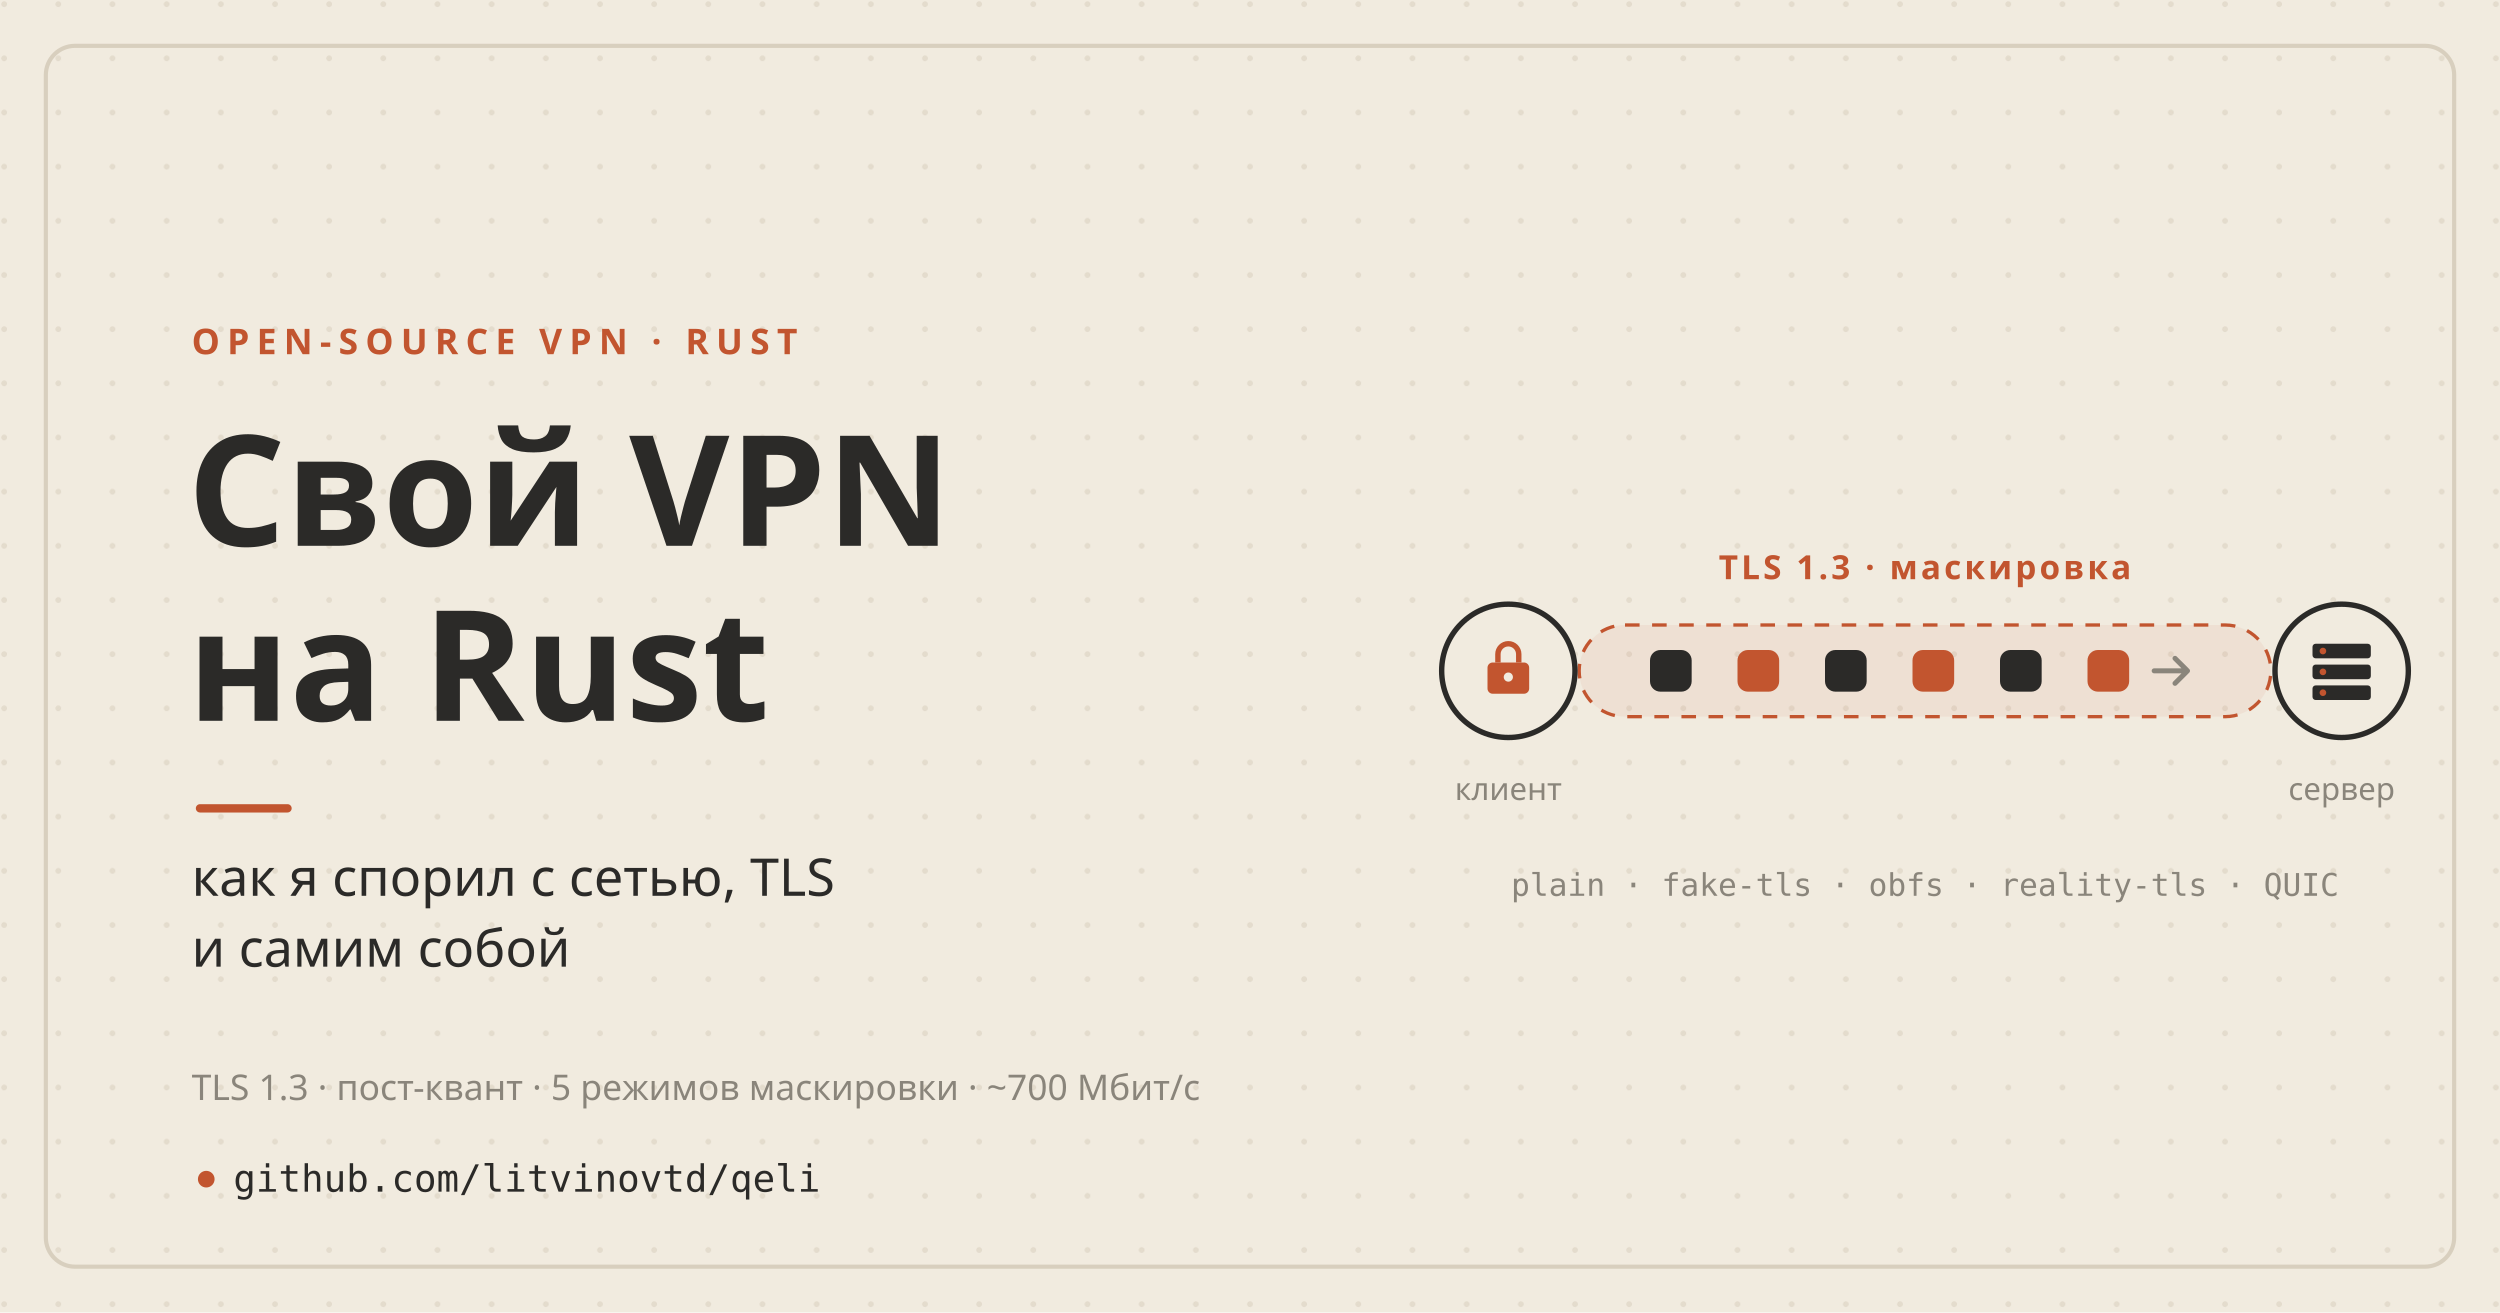
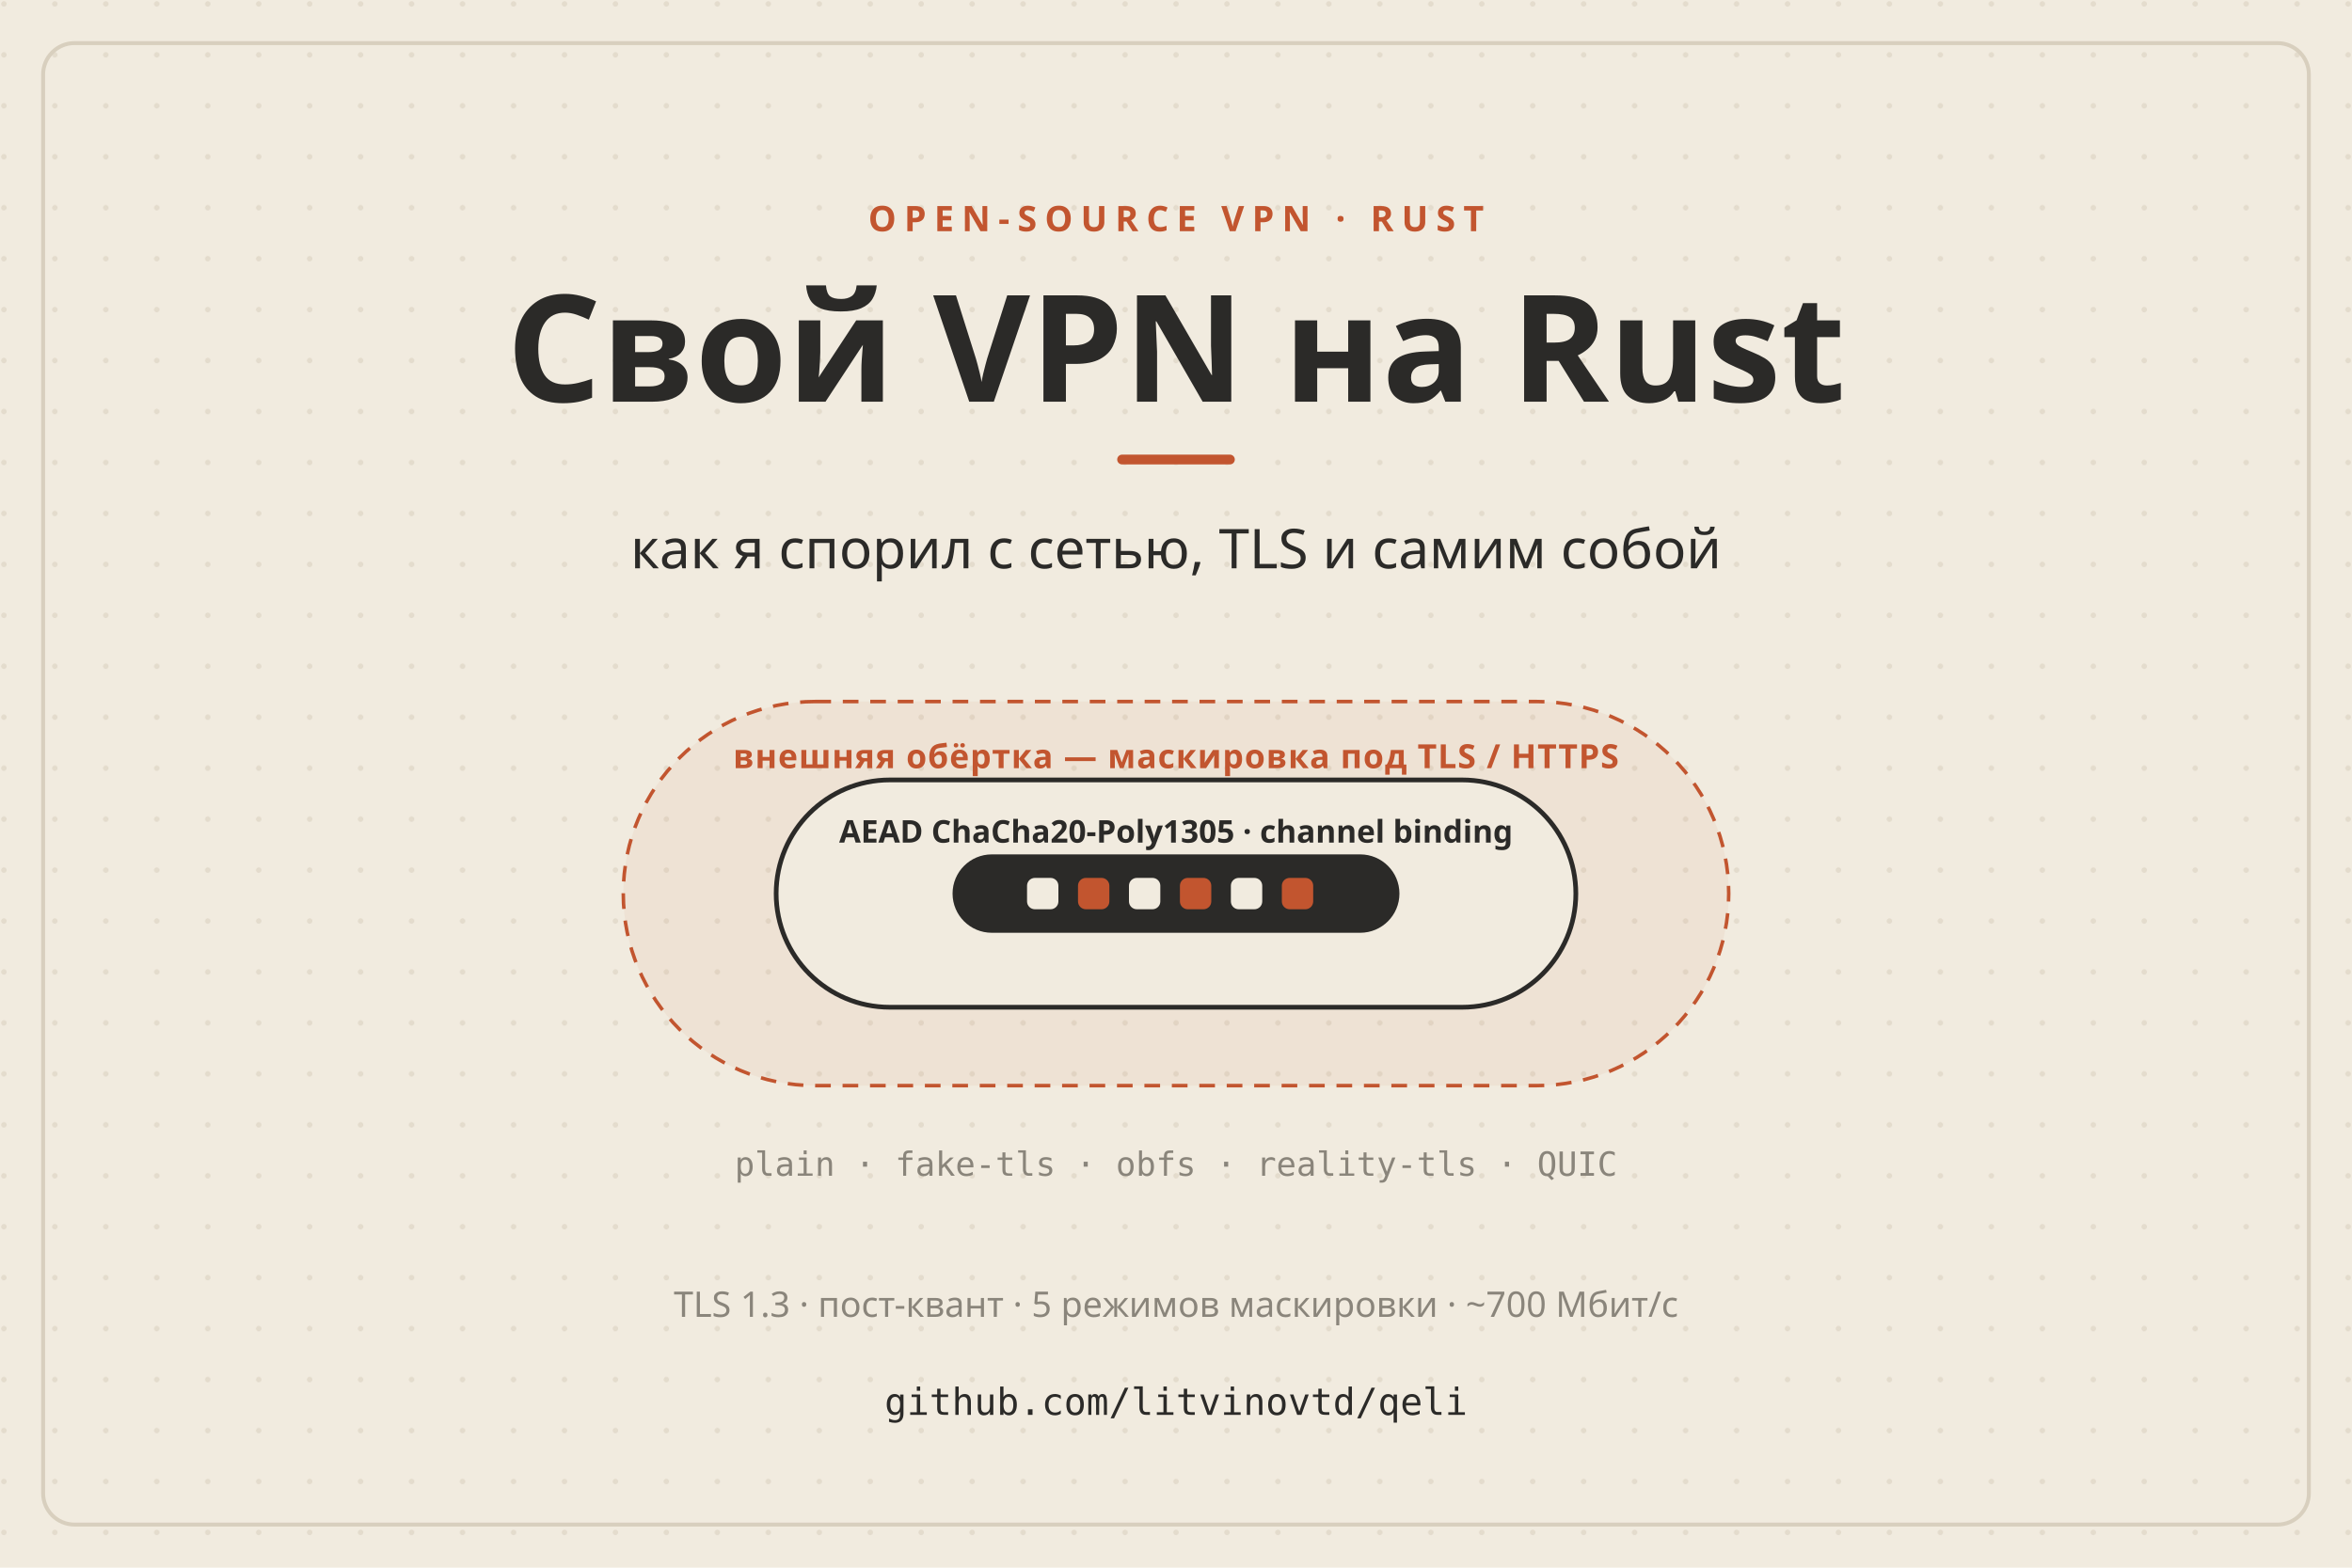
- <svg xmlns="http://www.w3.org/2000/svg" width="1200" height="630" viewBox="0 0 1200 630">
+ <svg xmlns="http://www.w3.org/2000/svg" width="1200" height="800" viewBox="0 0 1200 800">
  <defs>
    <pattern id="dots" width="26" height="26" patternUnits="userSpaceOnUse">
      <circle cx="2" cy="2" r="1.4" fill="#D8CFBE" opacity="0.55" />
    </pattern>
-     <linearGradient id="fade" x1="0" y1="0" x2="1" y2="0">
-       <stop offset="0" stop-color="#C2552F" />
-       <stop offset="1" stop-color="#C2552F" stop-opacity="0.25" />
-     </linearGradient>
  </defs>
-   <rect width="1200" height="630" fill="#F1EBDF" />
-   <rect width="1200" height="630" fill="url(#dots)" />
-   <rect x="22" y="22" width="1156" height="586" rx="14" fill="none" stroke="#D8CFBE" stroke-width="2" />
-   <text x="92" y="170" font-family="'Segoe UI',system-ui,sans-serif" font-size="17" font-weight="700" letter-spacing="3.5" fill="#C2552F">OPEN-SOURCE VPN · RUST</text>
-   <text x="90" y="262" font-family="'Segoe UI',system-ui,sans-serif" font-size="74" font-weight="800" fill="#2B2A28">Свой VPN</text>
-   <text x="90" y="346" font-family="'Segoe UI',system-ui,sans-serif" font-size="74" font-weight="800" fill="#2B2A28">на Rust</text>
-   <rect x="94" y="386" width="46" height="4" rx="2" fill="#C2552F" />
-   <text x="92" y="430" font-family="'Segoe UI',system-ui,sans-serif" font-size="25" font-weight="500" fill="#2B2A28">как я спорил с сетью, TLS</text>
-   <text x="92" y="464" font-family="'Segoe UI',system-ui,sans-serif" font-size="25" font-weight="500" fill="#2B2A28">и самим собой</text>
-   <text x="92" y="528" font-family="'Segoe UI',system-ui,sans-serif" font-size="17" fill="#8A857B">TLS 1.3 · пост-квант · 5 режимов маскировки · ~700 Мбит/с</text>
-   <circle cx="99" cy="566" r="4" fill="#C2552F" />
-   <text x="112" y="572" font-family="'Consolas','SF Mono',monospace" font-size="18" fill="#2B2A28">github.com/litvinovtd/qeli</text>
-   <g>
-     <rect x="758" y="300" width="332" height="44" rx="22" fill="#C2552F" fill-opacity="0.07" stroke="#C2552F" stroke-width="1.6" stroke-dasharray="7 6" />
-     <text x="924" y="278" text-anchor="middle" font-family="'Segoe UI',system-ui,sans-serif" font-size="16" font-weight="700" letter-spacing="1.5" fill="#C2552F">TLS 1.3 · маскировка</text>
-     <rect x="792" y="312" width="20" height="20" rx="5" fill="#2B2A28" />
-     <rect x="834" y="312" width="20" height="20" rx="5" fill="#C2552F" />
-     <rect x="876" y="312" width="20" height="20" rx="5" fill="#2B2A28" />
-     <rect x="918" y="312" width="20" height="20" rx="5" fill="#C2552F" />
-     <rect x="960" y="312" width="20" height="20" rx="5" fill="#2B2A28" />
-     <rect x="1002" y="312" width="20" height="20" rx="5" fill="#C2552F" />
-     <path d="M1034 322 l16 0 m-6 -6 l6 6 l-6 6" fill="none" stroke="#8A857B" stroke-width="2.4" stroke-linecap="round" stroke-linejoin="round" />
-     <circle cx="724" cy="322" r="32" fill="#F1EBDF" stroke="#2B2A28" stroke-width="2.6" />
-     <path d="M719 318 v-4 a5 5 0 0 1 10 0 v4" fill="none" stroke="#C2552F" stroke-width="2.6" />
-     <rect x="714" y="318" width="20" height="15" rx="2.5" fill="#C2552F" />
-     <circle cx="724" cy="325" r="2.2" fill="#F1EBDF" />
-     <text x="724" y="384" text-anchor="middle" font-family="'Segoe UI',system-ui,sans-serif" font-size="15" fill="#8A857B">клиент</text>
-     <circle cx="1124" cy="322" r="32" fill="#F1EBDF" stroke="#2B2A28" stroke-width="2.6" />
-     <rect x="1110" y="309" width="28" height="7" rx="1.5" fill="#2B2A28" />
-     <rect x="1110" y="319" width="28" height="7" rx="1.5" fill="#2B2A28" />
-     <rect x="1110" y="329" width="28" height="7" rx="1.5" fill="#2B2A28" />
-     <circle cx="1115" cy="312.5" r="1.6" fill="#C2552F" />
-     <circle cx="1115" cy="322.5" r="1.6" fill="#C2552F" />
-     <circle cx="1115" cy="332.5" r="1.6" fill="#C2552F" />
-     <text x="1124" y="384" text-anchor="middle" font-family="'Segoe UI',system-ui,sans-serif" font-size="15" fill="#8A857B">сервер</text>
-     <text x="924" y="430" text-anchor="middle" font-family="'Consolas','SF Mono',monospace" font-size="15" fill="#8A857B">plain · fake-tls · obfs · reality-tls · QUIC</text>
-   </g>
+   <rect width="1200" height="800" fill="#F1EBDF" />
+   <rect width="1200" height="800" fill="url(#dots)" />
+   <rect x="22" y="22" width="1156" height="756" rx="16" fill="none" stroke="#D8CFBE" stroke-width="2" />
+   <text x="600" y="118" text-anchor="middle" font-family="'Segoe UI',system-ui,sans-serif" font-size="18" font-weight="700" letter-spacing="4" fill="#C2552F">OPEN-SOURCE VPN · RUST</text>
+   <text x="600" y="205" text-anchor="middle" font-family="'Segoe UI',system-ui,sans-serif" font-size="76" font-weight="800" fill="#2B2A28">Свой VPN на Rust</text>
+   <rect x="570" y="232" width="60" height="5" rx="2.5" fill="#C2552F" />
+   <text x="600" y="290" text-anchor="middle" font-family="'Segoe UI',system-ui,sans-serif" font-size="28" font-weight="500" fill="#2B2A28">как я спорил с сетью, TLS и самим собой</text>
+   <rect x="318" y="358" width="564" height="196" rx="98" fill="#C2552F" fill-opacity="0.06" stroke="#C2552F" stroke-width="1.8" stroke-dasharray="8 6" />
+   <text x="600" y="392" text-anchor="middle" font-family="'Segoe UI',system-ui,sans-serif" font-size="17" font-weight="700" letter-spacing="0.5" fill="#C2552F">внешняя обёртка — маскировка под TLS / HTTPS</text>
+   <rect x="396" y="398" width="408" height="116" rx="58" fill="#F1EBDF" stroke="#2B2A28" stroke-width="2.4" />
+   <text x="600" y="430" text-anchor="middle" font-family="'Segoe UI',system-ui,sans-serif" font-size="16" font-weight="600" fill="#2B2A28">AEAD ChaCha20-Poly1305 · channel binding</text>
+   <rect x="486" y="436" width="228" height="40" rx="20" fill="#2B2A28" />
+   <rect x="524" y="448" width="16" height="16" rx="4" fill="#F1EBDF" />
+   <rect x="550" y="448" width="16" height="16" rx="4" fill="#C2552F" />
+   <rect x="576" y="448" width="16" height="16" rx="4" fill="#F1EBDF" />
+   <rect x="602" y="448" width="16" height="16" rx="4" fill="#C2552F" />
+   <rect x="628" y="448" width="16" height="16" rx="4" fill="#F1EBDF" />
+   <rect x="654" y="448" width="16" height="16" rx="4" fill="#C2552F" />
+   <text x="600" y="600" text-anchor="middle" font-family="'Consolas','SF Mono',monospace" font-size="17" fill="#8A857B">plain · fake-tls · obfs · reality-tls · QUIC</text>
+   <text x="600" y="672" text-anchor="middle" font-family="'Segoe UI',system-ui,sans-serif" font-size="18" fill="#8A857B">TLS 1.3 · пост-квант · 5 режимов маскировки · ~700 Мбит/с</text>
+   <text x="600" y="722" text-anchor="middle" font-family="'Consolas','SF Mono',monospace" font-size="19" fill="#2B2A28">github.com/litvinovtd/qeli</text>
</svg>
